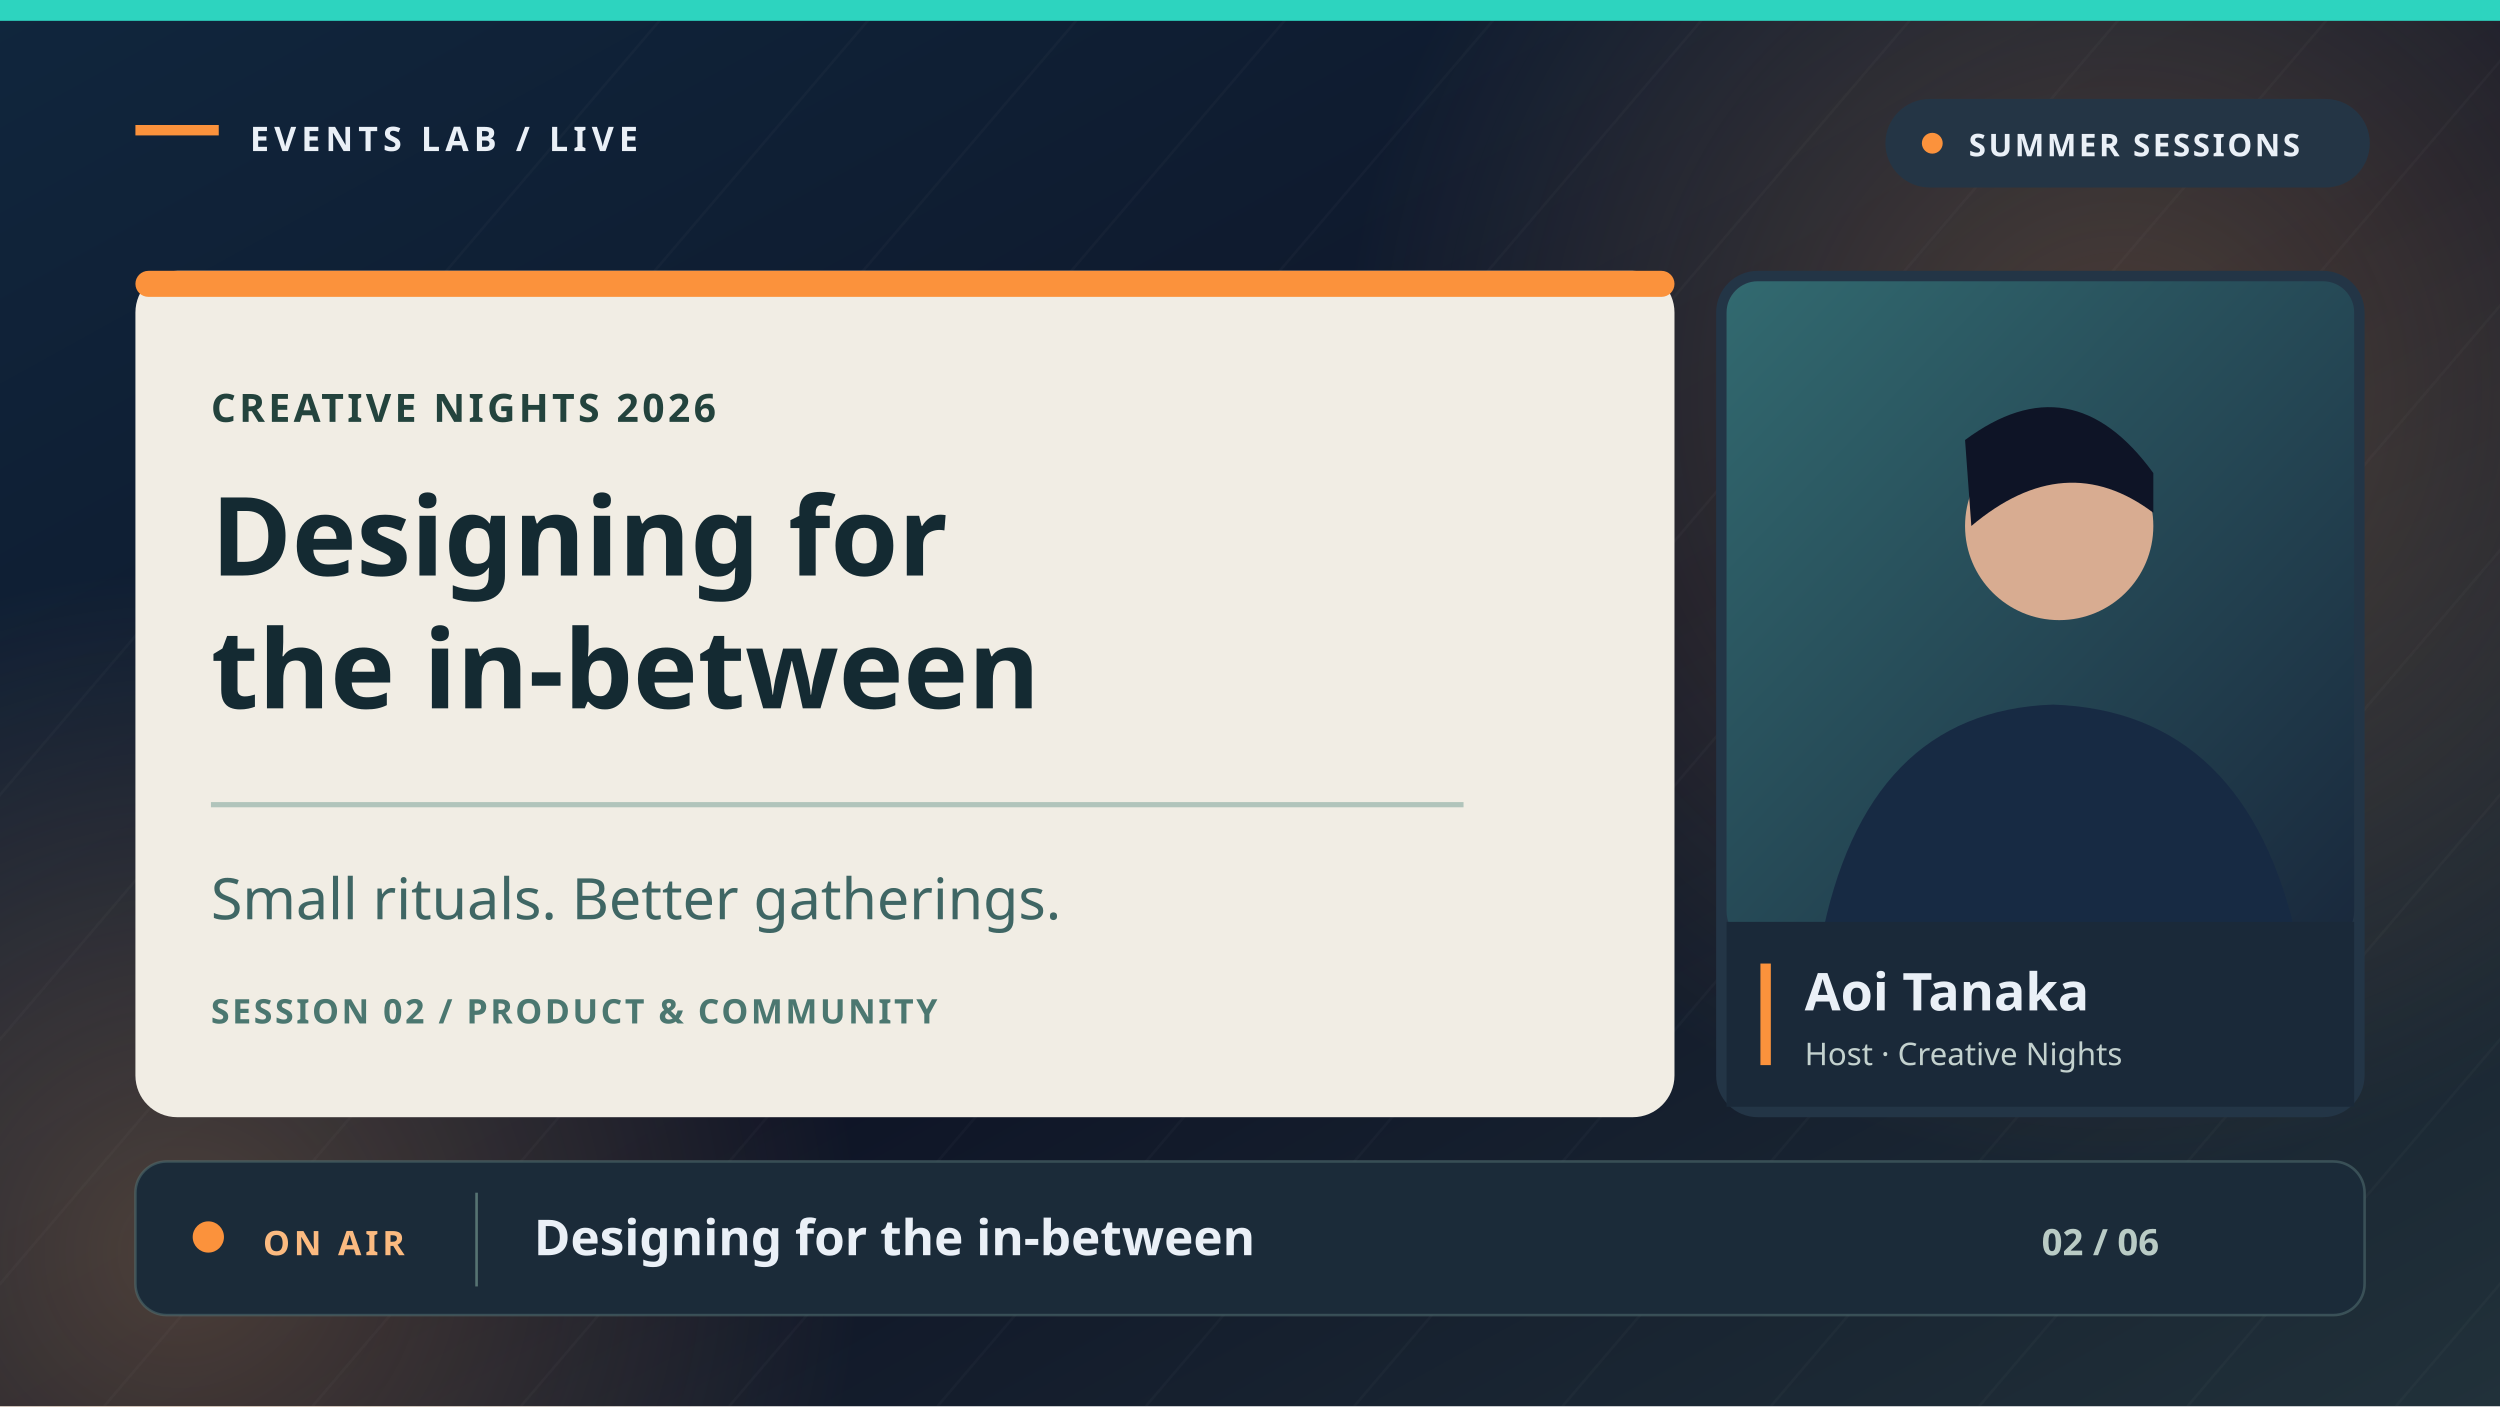
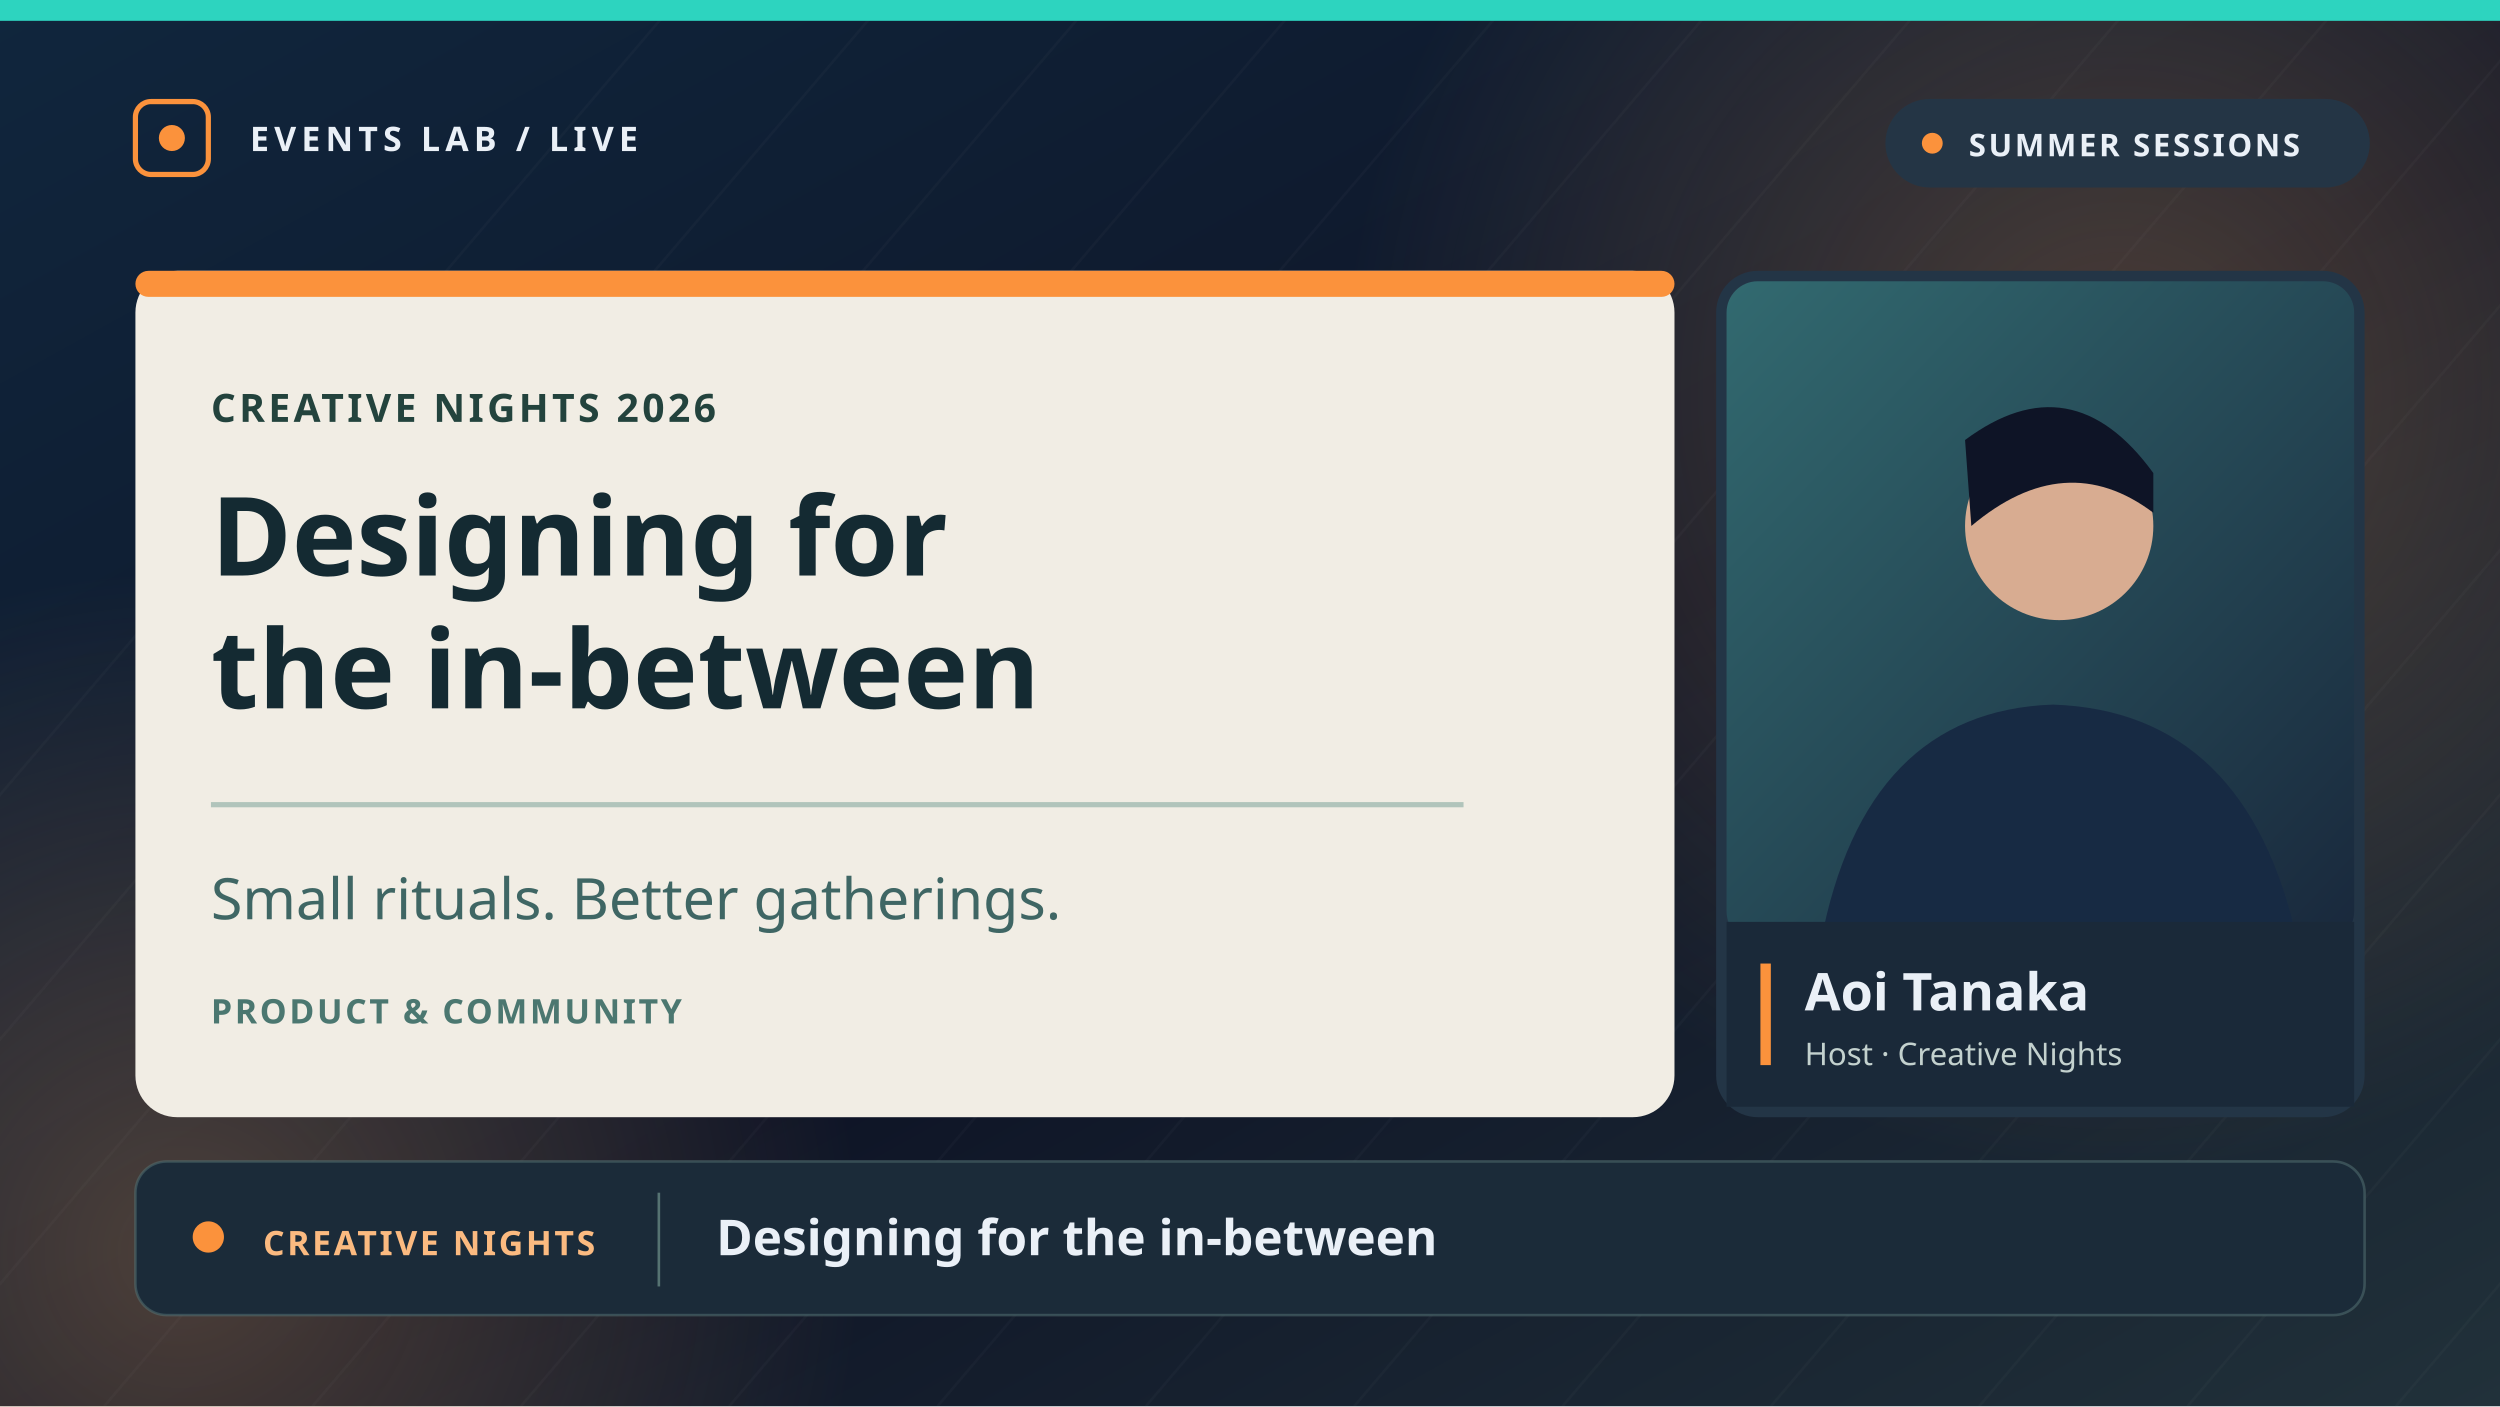
<svg xmlns="http://www.w3.org/2000/svg" width="960" height="540" viewBox="0 0 960 540" role="img" aria-label="First-party illustrative broadcast scene concept">
  <defs>
    <linearGradient id="sky" x2="1" y2="1">
      <stop stop-color="#10263D" />
      <stop offset="0.55" stop-color="#0E1426" />
      <stop offset="1" stop-color="#21313A" />
    </linearGradient>
    <radialGradient id="glow">
      <stop stop-color="#FCB468" stop-opacity=".26" />
      <stop offset="1" stop-color="#FCB468" stop-opacity="0" />
    </radialGradient>
    <linearGradient id="portrait" x2="1" y2="1">
      <stop stop-color="#326A70" />
      <stop offset="1" stop-color="#19283C" />
    </linearGradient>
  </defs>
  <rect x="0" y="0" width="960" height="540" rx="0" fill="url(#sky)" />
  <circle cx="814" cy="150" r="300" fill="url(#glow)" />
  <circle cx="70" cy="480" r="260" fill="url(#glow)" />
  <path d="M-200 540L260 0" stroke="#AEC6BE" stroke-opacity=".035" stroke-width="1" />
  <path d="M-120 540L340 0" stroke="#AEC6BE" stroke-opacity=".035" stroke-width="1" />
  <path d="M-40 540L420 0" stroke="#AEC6BE" stroke-opacity=".035" stroke-width="1" />
  <path d="M40 540L500 0" stroke="#AEC6BE" stroke-opacity=".035" stroke-width="1" />
  <path d="M120 540L580 0" stroke="#AEC6BE" stroke-opacity=".035" stroke-width="1" />
  <path d="M200 540L660 0" stroke="#AEC6BE" stroke-opacity=".035" stroke-width="1" />
  <path d="M280 540L740 0" stroke="#AEC6BE" stroke-opacity=".035" stroke-width="1" />
  <path d="M360 540L820 0" stroke="#AEC6BE" stroke-opacity=".035" stroke-width="1" />
  <path d="M440 540L900 0" stroke="#AEC6BE" stroke-opacity=".035" stroke-width="1" />
  <path d="M520 540L980 0" stroke="#AEC6BE" stroke-opacity=".035" stroke-width="1" />
  <path d="M600 540L1060 0" stroke="#AEC6BE" stroke-opacity=".035" stroke-width="1" />
  <path d="M680 540L1140 0" stroke="#AEC6BE" stroke-opacity=".035" stroke-width="1" />
  <path d="M760 540L1220 0" stroke="#AEC6BE" stroke-opacity=".035" stroke-width="1" />
  <path d="M840 540L1300 0" stroke="#AEC6BE" stroke-opacity=".035" stroke-width="1" />
  <path d="M920 540L1380 0" stroke="#AEC6BE" stroke-opacity=".035" stroke-width="1" />
  <path d="M1000 540L1460 0" stroke="#AEC6BE" stroke-opacity=".035" stroke-width="1" />
  <rect x="0" y="0" width="960" height="8" rx="0" fill="#2DD4BF" />
-   <rect x="52" y="48" width="32" height="4" rx="0" fill="#FB923C" />
+   <rect x="52" y="39" width="28" height="28" rx="6" fill="none" stroke="#FB923C" stroke-width="2" />
+   <circle cx="66" cy="53" r="5" fill="#FB923C" />
  <text x="96" y="58" font-family="'Plus Jakarta Sans','Noto Sans JP',sans-serif" font-size="13" font-weight="700" fill="#EAF0F7" letter-spacing="2">EVENTS LAB  /  LIVE</text>
  <rect x="724" y="38" width="186" height="34" rx="17" fill="#243545" />
  <circle cx="742" cy="55" r="4" fill="#FB923C" />
  <text x="756" y="60" font-family="'Plus Jakarta Sans','Noto Sans JP',sans-serif" font-size="12" font-weight="700" fill="#EAF0F7" letter-spacing="1">SUMMER SESSIONS</text>
  <rect x="52" y="104" width="591" height="325" rx="16" fill="#F1EDE4" />
  <rect x="52" y="104" width="591" height="10" rx="5" fill="#FB923C" />
  <text x="81" y="162" font-family="'Plus Jakarta Sans','Noto Sans JP',sans-serif" font-size="15" font-weight="700" fill="#23433D" letter-spacing="1.3">CREATIVE NIGHTS 2026</text>
  <text x="81" y="221" font-family="'Plus Jakarta Sans','Noto Sans JP',sans-serif" font-size="42" font-weight="800" fill="#142A32">Designing for</text>
  <text x="81" y="272" font-family="'Plus Jakarta Sans','Noto Sans JP',sans-serif" font-size="42" font-weight="800" fill="#142A32">the in-between</text>
  <path d="M81 309L562 309" stroke="#B1C4BB" stroke-width="2" />
  <text x="81" y="353" font-family="'Plus Jakarta Sans','Noto Sans JP',sans-serif" font-size="22" font-weight="500" fill="#3F6664">Small rituals. Better gatherings.</text>
-   <text x="81" y="393" font-family="'Plus Jakarta Sans','Noto Sans JP',sans-serif" font-size="13" font-weight="700" fill="#4B7770" letter-spacing="1">SESSION 02   /   PRODUCT &amp; COMMUNITY</text>
+   <text x="81" y="393" font-family="'Plus Jakarta Sans','Noto Sans JP',sans-serif" font-size="13" font-weight="700" fill="#4B7770" letter-spacing="1">PRODUCT &amp; COMMUNITY</text>
  <rect x="659" y="104" width="249" height="325" rx="16" fill="#233546" />
  <rect x="663" y="108" width="241" height="254" rx="12" fill="url(#portrait)" />
  <circle cx="790.73" cy="201.98" r="36.15" fill="#D8AC91" />
  <path d="M699.15 362Q716.02 273.1 788.32 270.56Q863.03 273.1 882.31 362Z" fill="#172A43" />
  <path d="M754.58 168.96Q795.55 138.48 826.88 181.66L826.88 196.9Q793.14 171.5 756.99 201.98Z" fill="#0E1426" />
  <rect x="663" y="354" width="241" height="71" rx="0" fill="#1A2939" />
  <rect x="676" y="370" width="4" height="39" rx="0" fill="#FB923C" />
  <text x="693" y="388" font-family="'Plus Jakarta Sans','Noto Sans JP',sans-serif" font-size="20" font-weight="700" fill="#EAF0F7">Aoi Tanaka</text>
  <text x="693" y="409" font-family="'Plus Jakarta Sans','Noto Sans JP',sans-serif" font-size="12" font-weight="400" fill="#C3D1CE">Host · Creative Nights</text>
  <rect x="52" y="446" width="856" height="59" rx="12" fill="#1B2B39" stroke="#526F71" stroke-opacity=".55" />
  <circle cx="80" cy="475" r="6" fill="#FB923C" />
-   <text x="101" y="482" font-family="'Plus Jakarta Sans','Noto Sans JP',sans-serif" font-size="13" font-weight="800" fill="#FBBA80" letter-spacing="1.5">ON AIR</text>
-   <path d="M183 458L183 494" stroke="#567372" stroke-width="1" />
-   <text x="205" y="482" font-family="'Plus Jakarta Sans','Noto Sans JP',sans-serif" font-size="19" font-weight="700" fill="#EAF0F7">Designing for the in-between</text>
-   <text x="784" y="482" font-family="'Plus Jakarta Sans','Noto Sans JP',sans-serif" font-size="14" font-weight="700" fill="#B9CBC5">02 / 06</text>
+   <text x="101" y="482" font-family="'Plus Jakarta Sans','Noto Sans JP',sans-serif" font-size="13" font-weight="800" fill="#FBBA80" letter-spacing="1">CREATIVE NIGHTS</text>
+   <path d="M253 458L253 494" stroke="#567372" stroke-width="1" />
+   <text x="275" y="482" font-family="'Plus Jakarta Sans','Noto Sans JP',sans-serif" font-size="19" font-weight="700" fill="#EAF0F7">Designing for the in-between</text>
</svg>
